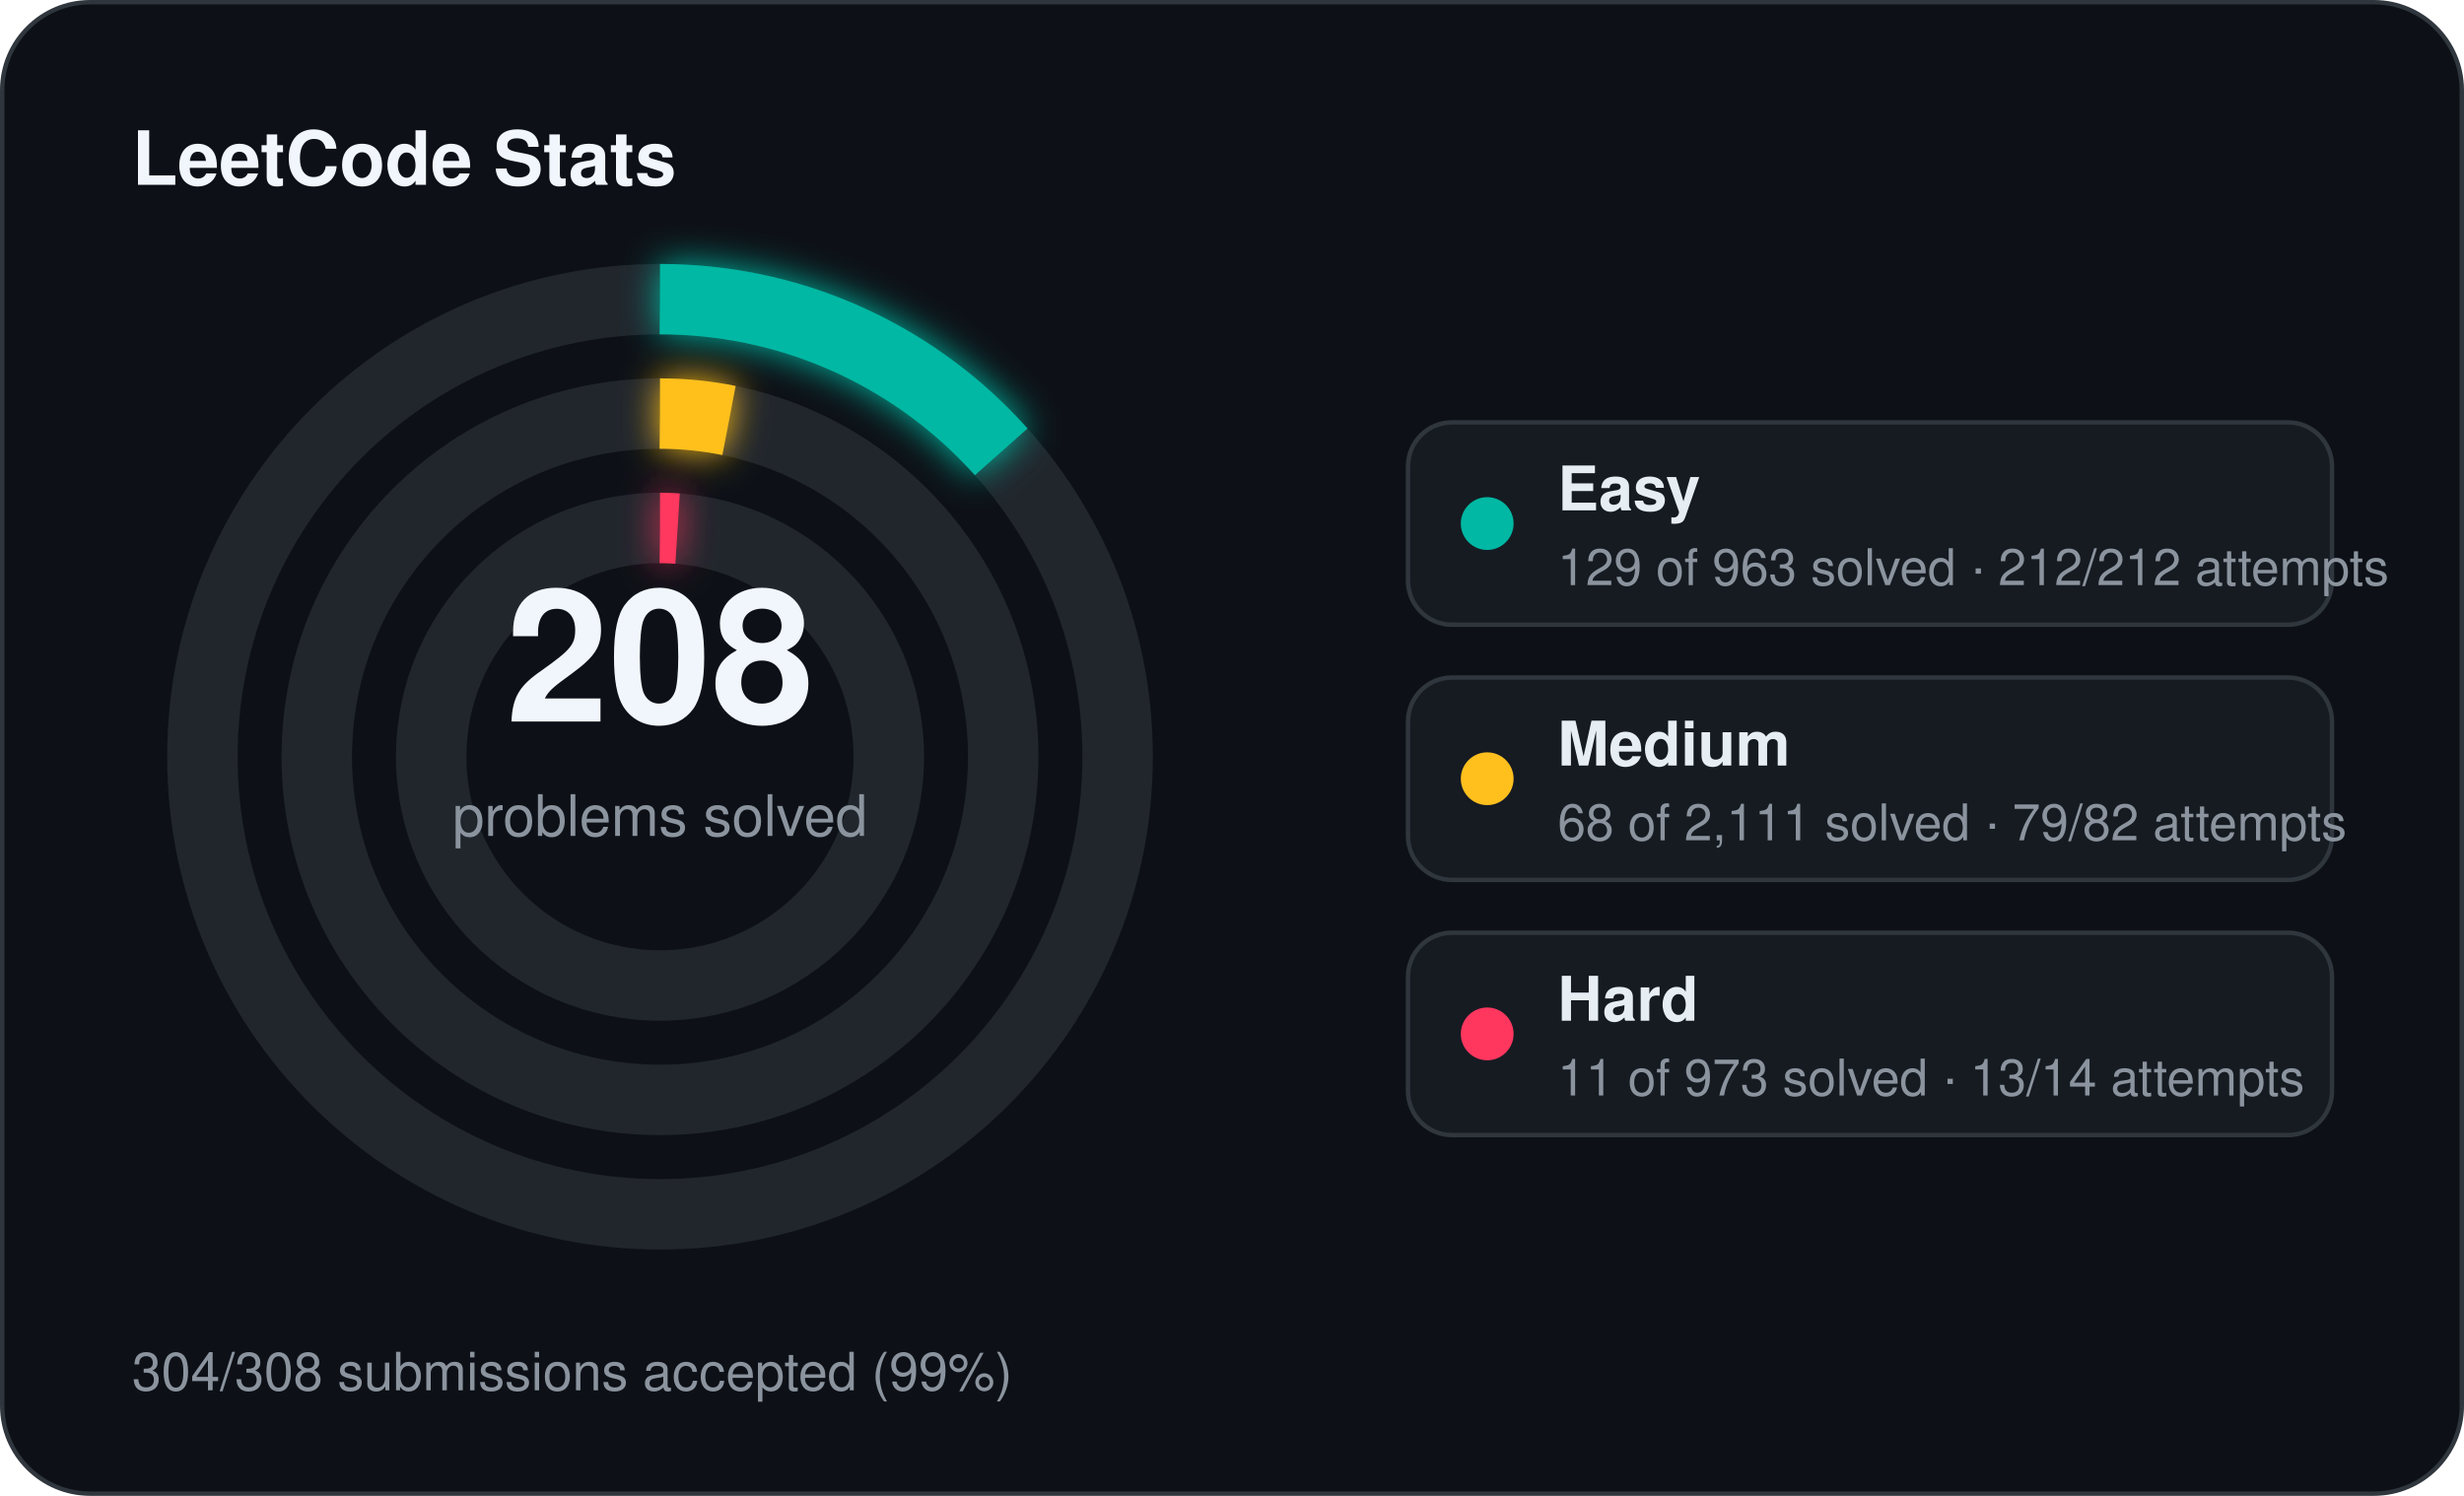
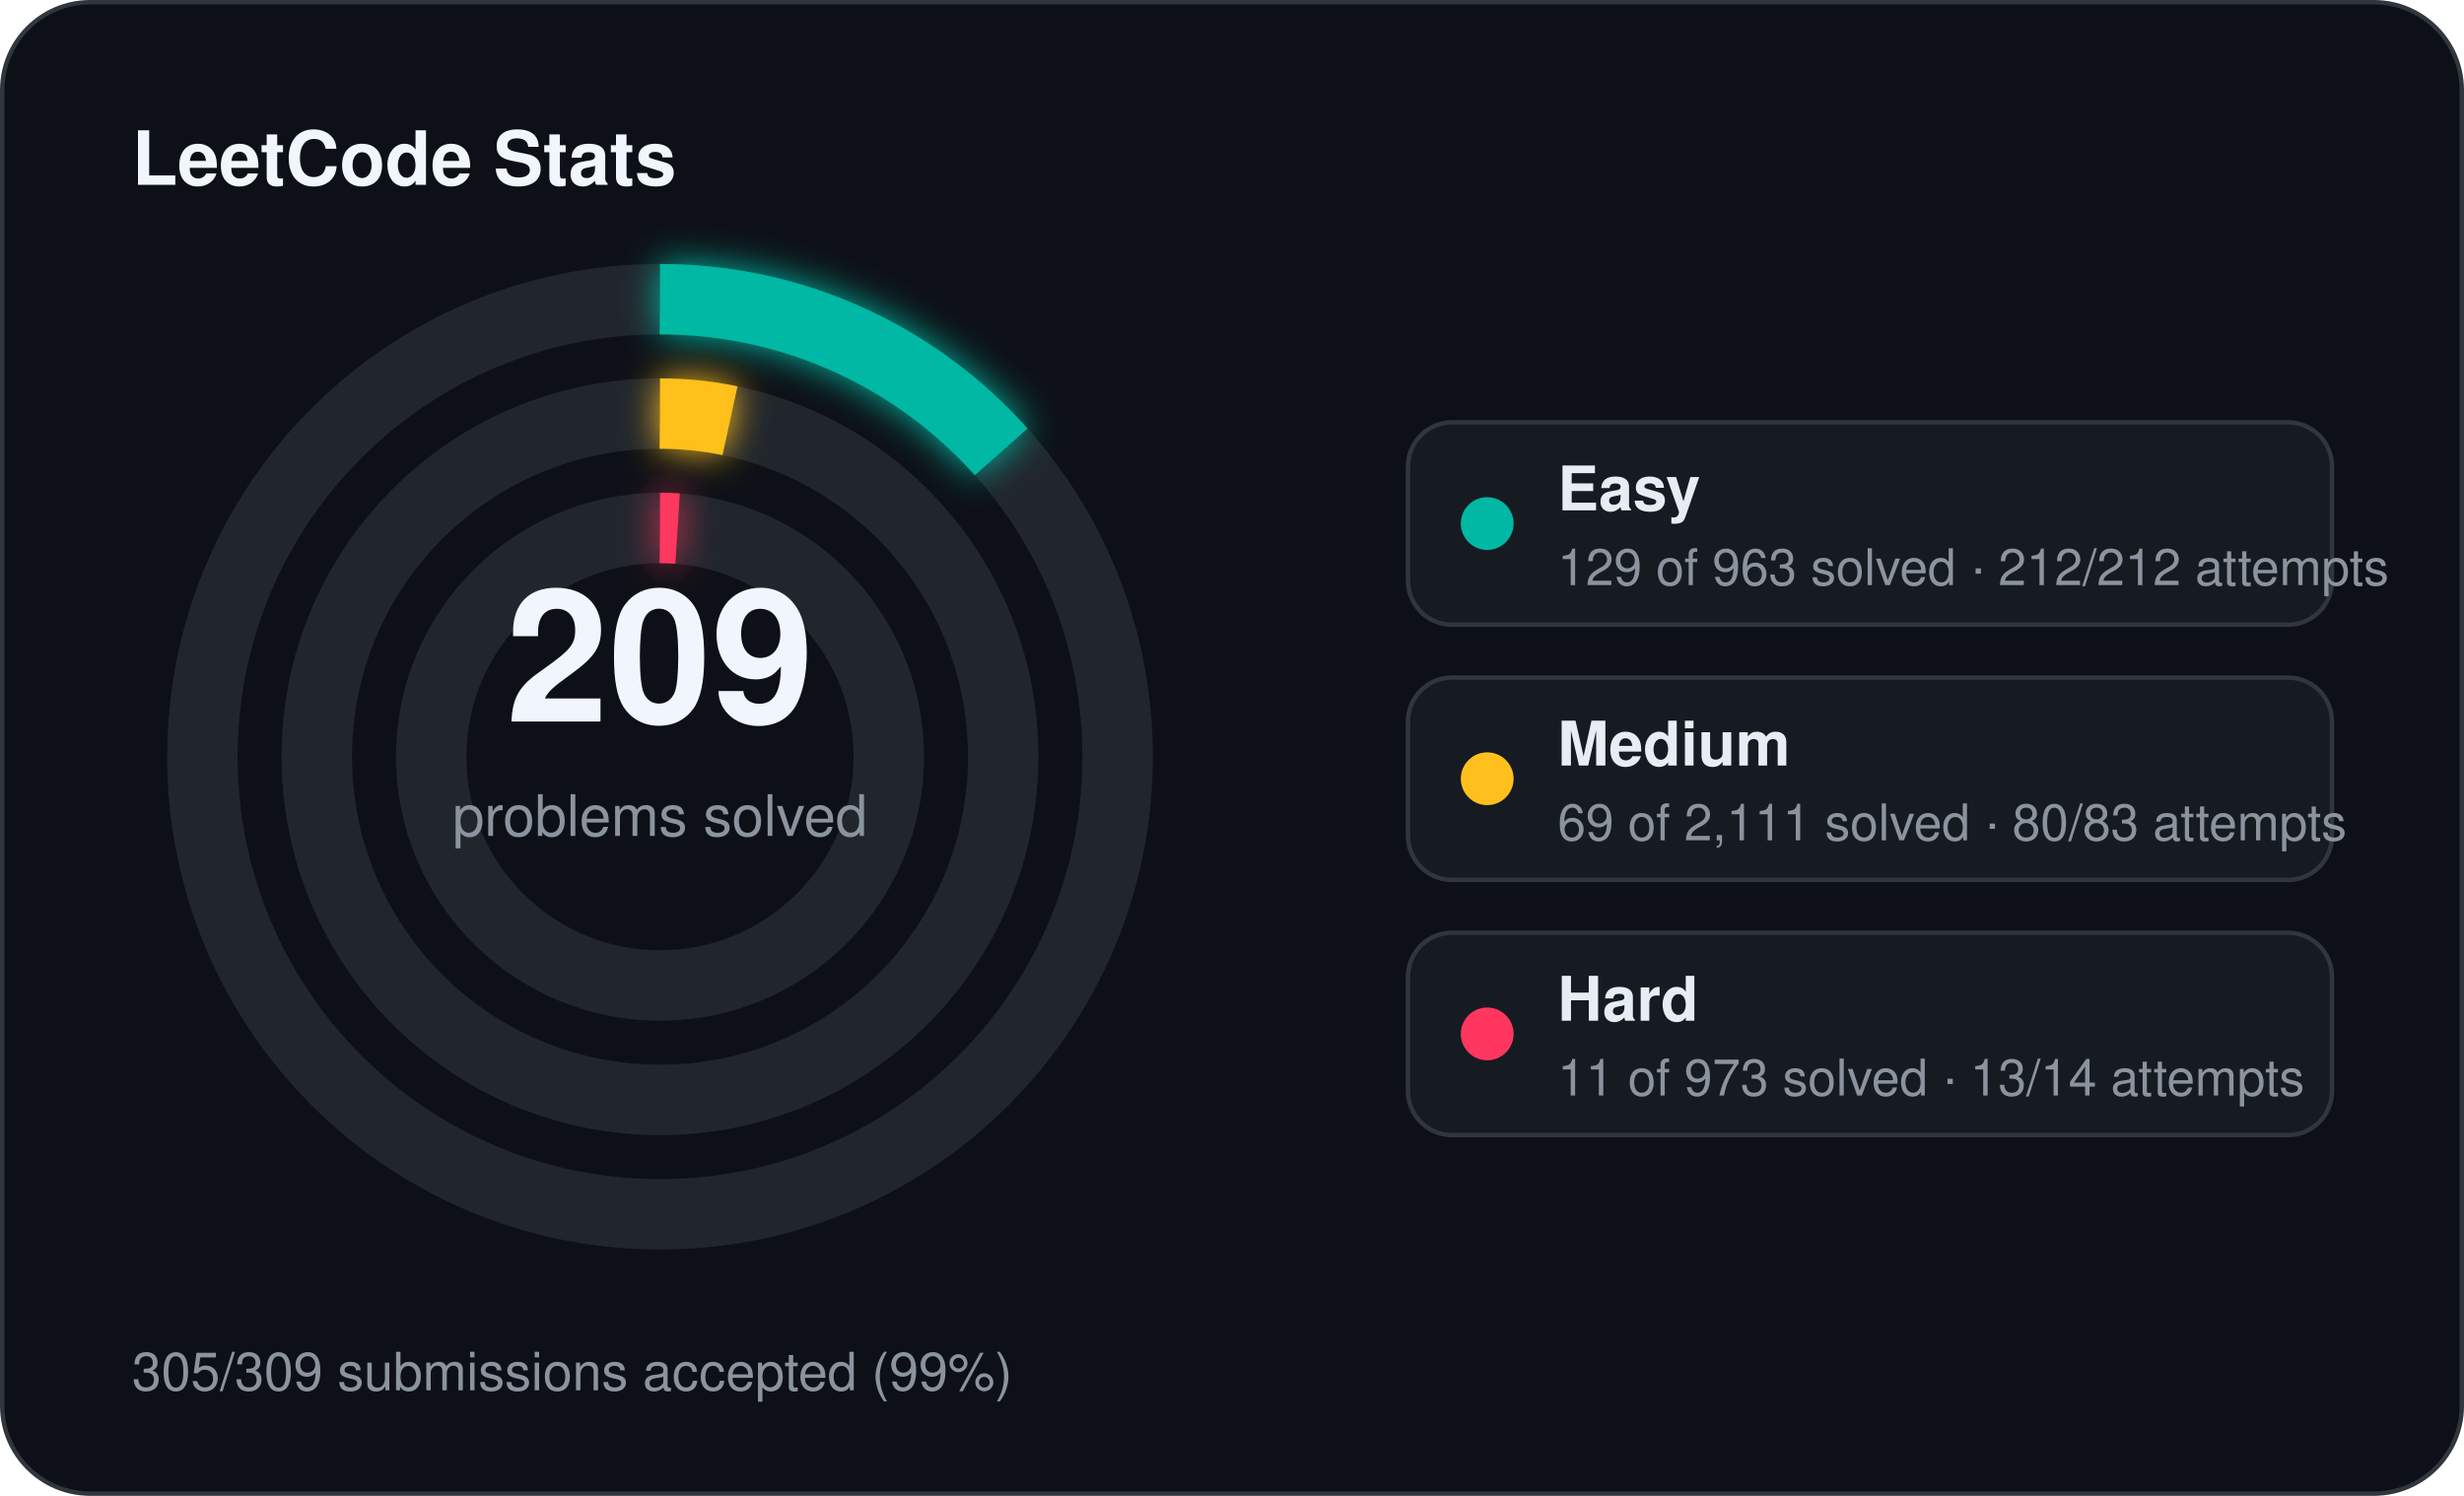
<svg xmlns="http://www.w3.org/2000/svg" width="560" height="340" viewBox="0 0 560 340">
  <defs>
    <filter id="stats-glow" x="-60%" y="-60%" width="220%" height="220%">
      <feGaussianBlur stdDeviation="4" result="blur" />
      <feMerge>
        <feMergeNode in="blur" />
        <feMergeNode in="SourceGraphic" />
      </feMerge>
    </filter>
  </defs>
  <rect x="0.5" y="0.5" width="559" height="339" rx="20" fill="#0d1117" stroke="#30363d" stroke-width="1" />
  <text x="30" y="42" fill="#f0f6fc" font-family="Segoe UI, Helvetica, Arial, sans-serif" font-size="17" font-weight="700">LeetCode Stats</text>
  <circle cx="150" cy="172" r="104" fill="none" stroke="#21262d" stroke-width="16" />
  <circle cx="150" cy="172" r="104" fill="none" stroke="#00b8a3" stroke-width="16" stroke-linecap="butt" stroke-dasharray="87.53 653.45" transform="rotate(-90 150 172)" filter="url(#stats-glow)" />
  <circle cx="150" cy="172" r="78" fill="none" stroke="#21262d" stroke-width="16" />
-   <circle cx="150" cy="172" r="78" fill="none" stroke="#ffc01e" stroke-width="16" stroke-linecap="butt" stroke-dasharray="15.79 490.09" transform="rotate(-90 150 172)" filter="url(#stats-glow)" />
+   <circle cx="150" cy="172" r="78" fill="none" stroke="#ffc01e" stroke-width="16" stroke-linecap="butt" stroke-dasharray="16.02 490.09" transform="rotate(-90 150 172)" filter="url(#stats-glow)" />
  <circle cx="150" cy="172" r="52" fill="none" stroke="#21262d" stroke-width="16" />
  <circle cx="150" cy="172" r="52" fill="none" stroke="#ff375f" stroke-width="16" stroke-linecap="butt" stroke-dasharray="4.00 326.73" transform="rotate(-90 150 172)" filter="url(#stats-glow)" />
-   <text x="150" y="164" text-anchor="middle" fill="#f0f6fc" font-family="Segoe UI, Helvetica, Arial, sans-serif" font-size="42" font-weight="700">208</text>
+   <text x="150" y="164" text-anchor="middle" fill="#f0f6fc" font-family="Segoe UI, Helvetica, Arial, sans-serif" font-size="42" font-weight="700">209</text>
  <text x="150" y="190" text-anchor="middle" fill="#8b949e" font-family="Segoe UI, Helvetica, Arial, sans-serif" font-size="13">problems solved</text>
  <rect x="320" y="96" width="210" height="46" rx="10" fill="#161b22" stroke="#30363d" stroke-width="1" />
  <circle cx="338" cy="119" r="6" fill="#00b8a3" />
  <text x="354" y="116" fill="#e6edf3" font-family="Segoe UI, Helvetica, Arial, sans-serif" font-size="14" font-weight="600">Easy</text>
  <text x="354" y="133" fill="#8b949e" font-family="Segoe UI, Helvetica, Arial, sans-serif" font-size="11.5">129 of 963 solved · 212/212 attempts</text>
  <rect x="320" y="154" width="210" height="46" rx="10" fill="#161b22" stroke="#30363d" stroke-width="1" />
  <circle cx="338" cy="177" r="6" fill="#ffc01e" />
  <text x="354" y="174" fill="#e6edf3" font-family="Segoe UI, Helvetica, Arial, sans-serif" font-size="14" font-weight="600">Medium</text>
-   <text x="354" y="191" fill="#8b949e" font-family="Segoe UI, Helvetica, Arial, sans-serif" font-size="11.5">68 of 2,111 solved · 79/82 attempts</text>
+   <text x="354" y="191" fill="#8b949e" font-family="Segoe UI, Helvetica, Arial, sans-serif" font-size="11.5">69 of 2,111 solved · 80/83 attempts</text>
  <rect x="320" y="212" width="210" height="46" rx="10" fill="#161b22" stroke="#30363d" stroke-width="1" />
  <circle cx="338" cy="235" r="6" fill="#ff375f" />
  <text x="354" y="232" fill="#e6edf3" font-family="Segoe UI, Helvetica, Arial, sans-serif" font-size="14" font-weight="600">Hard</text>
  <text x="354" y="249" fill="#8b949e" font-family="Segoe UI, Helvetica, Arial, sans-serif" font-size="11.5">11 of 973 solved · 13/14 attempts</text>
-   <text x="30" y="316" fill="#8b949e" font-family="Segoe UI, Helvetica, Arial, sans-serif" font-size="12">304/308 submissions accepted (99%)</text>
+   <text x="30" y="316" fill="#8b949e" font-family="Segoe UI, Helvetica, Arial, sans-serif" font-size="12">305/309 submissions accepted (99%)</text>
</svg>
